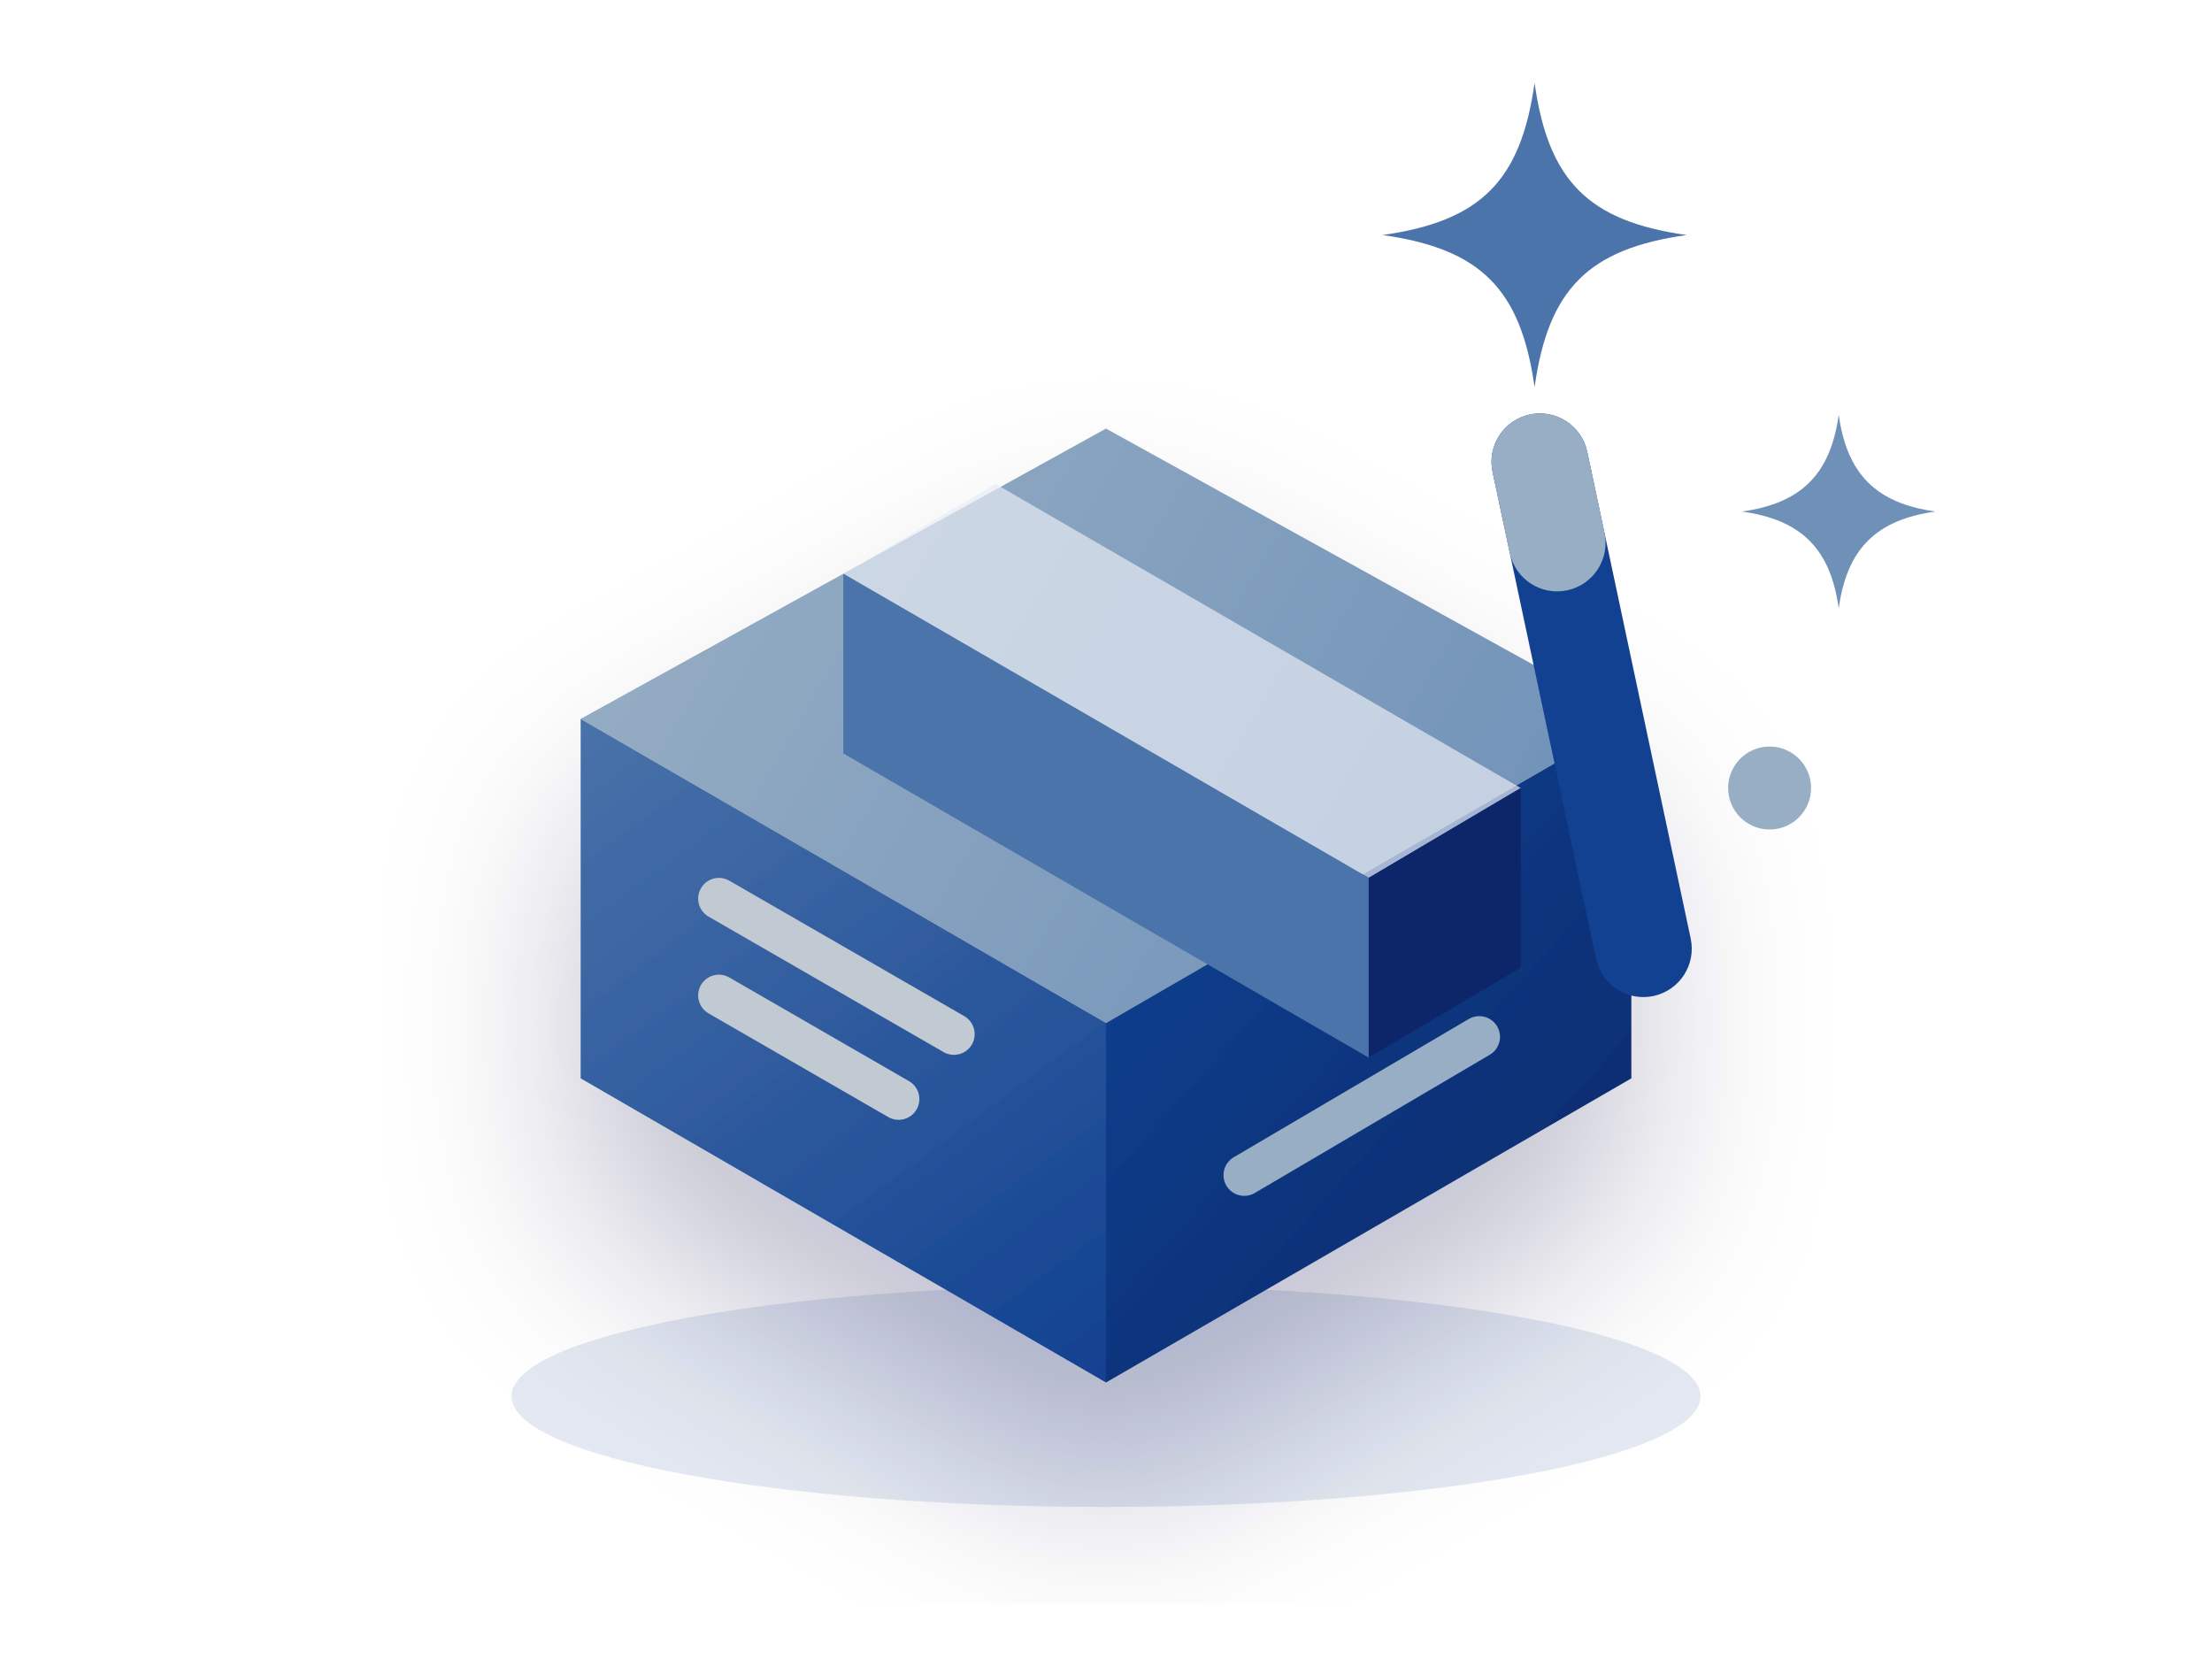
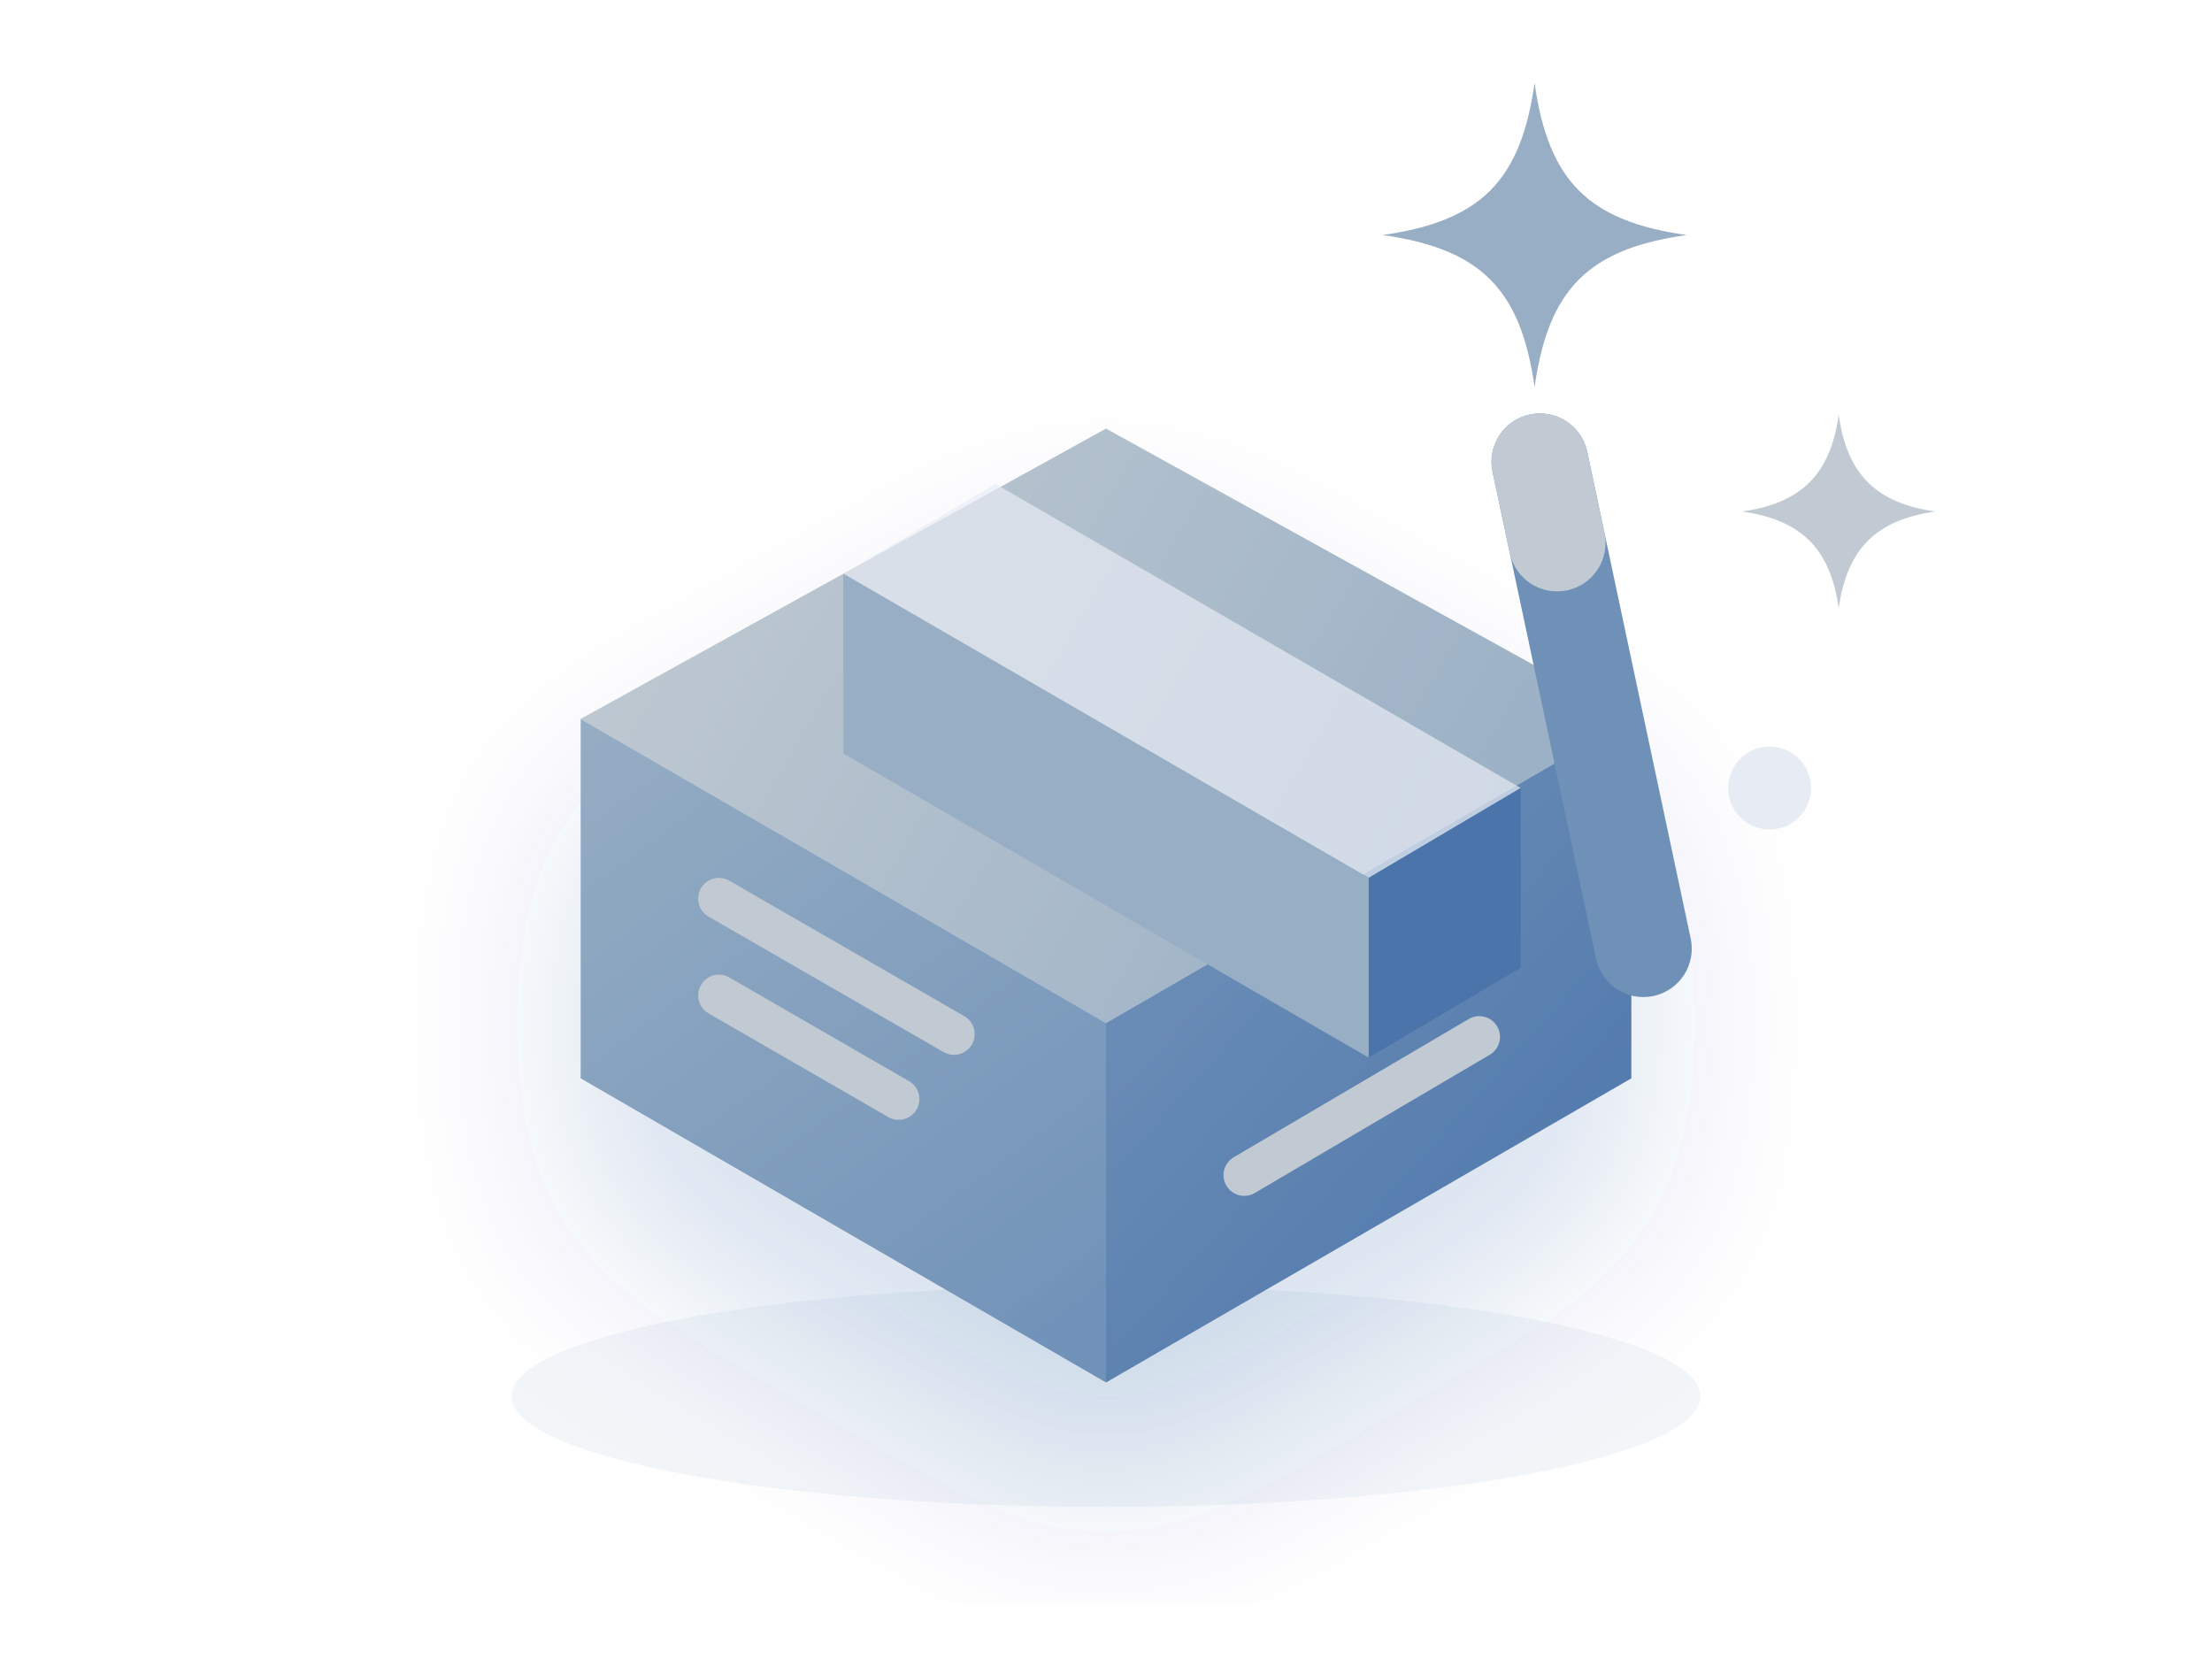
<svg xmlns="http://www.w3.org/2000/svg" width="160" height="120" viewBox="0 0 160 120" fill="none">
  <defs>
    <linearGradient id="skills-top" x1="48" y1="30" x2="113" y2="68" gradientUnits="userSpaceOnUse">
+       <stop stop-color="hsl(208 16% 79%)" />
+       <stop offset="1" stop-color="hsl(209 28% 68%)" />
+     </linearGradient>
+     <linearGradient id="skills-left" x1="43" y1="49" x2="80" y2="99" gradientUnits="userSpaceOnUse">
      <stop stop-color="hsl(209 28% 68%)" />
      <stop offset="1" stop-color="hsl(212 34% 58%)" />
    </linearGradient>
-     <linearGradient id="skills-left" x1="43" y1="49" x2="80" y2="99" gradientUnits="userSpaceOnUse">
-       <stop stop-color="hsl(214 39% 48%)" />
-       <stop offset="1" stop-color="hsl(218 78% 32%)" />
-     </linearGradient>
    <linearGradient id="skills-right" x1="80" y1="62" x2="119" y2="97" gradientUnits="userSpaceOnUse">
-       <stop stop-color="hsl(218 78% 32%)" />
-       <stop offset="1" stop-color="hsl(220 88% 22%)" />
+       <stop stop-color="hsl(212 34% 58%)" />
+       <stop offset="1" stop-color="hsl(214 39% 48%)" />
    </linearGradient>
    <filter id="skills-shadow" x="28" y="17" width="111" height="99" filterUnits="userSpaceOnUse" color-interpolation-filters="sRGB">
-       <feDropShadow dx="0" dy="9" stdDeviation="7" flood-color="hsl(221 97% 14%)" flood-opacity="0.24" />
+       <feDropShadow dx="0" dy="9" stdDeviation="7" flood-color="hsl(218 78% 32%)" flood-opacity="0.16" />
    </filter>
  </defs>
-   <ellipse cx="80" cy="101" rx="43" ry="8" fill="hsl(218 78% 32%)" fill-opacity="0.12" />
+   <ellipse cx="80" cy="101" rx="43" ry="8" fill="hsl(212 34% 58%)" fill-opacity="0.08" />
  <g filter="url(#skills-shadow)">
    <path d="M42 52L80 31L118 52L80 74L42 52Z" fill="url(#skills-top)" />
    <path d="M42 52L80 74V100L42 78V52Z" fill="url(#skills-left)" />
    <path d="M80 74L118 52V78L80 100V74Z" fill="url(#skills-right)" />
    <path d="M61 41.5L99 63.5L110 57L72 35L61 41.5Z" fill="hsl(217 37% 93%)" fill-opacity="0.7" />
-     <path d="M99 63.5V76.5L110 70V57L99 63.5Z" fill="hsl(220 88% 22%)" />
-     <path d="M61 41.5V54.5L99 76.5V63.5L61 41.5Z" fill="hsl(214 39% 48%)" />
+     <path d="M99 63.5V76.5L110 70V57L99 63.5Z" fill="hsl(214 39% 48%)" />
+     <path d="M61 41.5V54.5L99 76.5V63.5L61 41.5Z" fill="hsl(209 28% 68%)" />
    <path d="M52 65L69 74.8M52 72L65 79.5" stroke="hsl(208 16% 79%)" stroke-width="3" stroke-linecap="round" />
-     <path d="M90 85L107 75" stroke="hsl(209 28% 68%)" stroke-width="3" stroke-linecap="round" />
+     <path d="M90 85L107 75" stroke="hsl(208 16% 79%)" stroke-width="3" stroke-linecap="round" />
  </g>
  <g transform="rotate(-12 111 34)">
-     <rect x="108" y="30" width="7" height="43" rx="3.5" fill="hsl(218 78% 32%)" />
-     <rect x="108" y="30" width="7" height="13" rx="3.5" fill="hsl(209 28% 68%)" />
+     <rect x="108" y="30" width="7" height="43" rx="3.5" fill="hsl(212 34% 58%)" />
+     <rect x="108" y="30" width="7" height="13" rx="3.5" fill="hsl(208 16% 79%)" />
  </g>
-   <path d="M111 28C110 20.9 107.1 18 100 17C107.1 16 110 13.1 111 6C112 13.1 114.9 16 122 17C114.9 18 112 20.9 111 28Z" fill="hsl(214 39% 48%)" />
-   <path d="M133 44C132.4 39.7 130.3 37.6 126 37C130.3 36.4 132.4 34.3 133 30C133.6 34.3 135.7 36.4 140 37C135.7 37.6 133.6 39.7 133 44Z" fill="hsl(212 34% 58%)" />
-   <circle cx="128" cy="57" r="3" fill="hsl(209 28% 68%)" />
+   <path d="M111 28C110 20.9 107.1 18 100 17C107.1 16 110 13.1 111 6C112 13.1 114.9 16 122 17C114.9 18 112 20.9 111 28Z" fill="hsl(209 28% 68%)" />
+   <path d="M133 44C132.4 39.7 130.3 37.6 126 37C130.3 36.4 132.4 34.3 133 30C133.6 34.3 135.7 36.4 140 37C135.7 37.6 133.6 39.7 133 44Z" fill="hsl(208 16% 79%)" />
+   <circle cx="128" cy="57" r="3" fill="hsl(217 37% 93%)" />
</svg>
